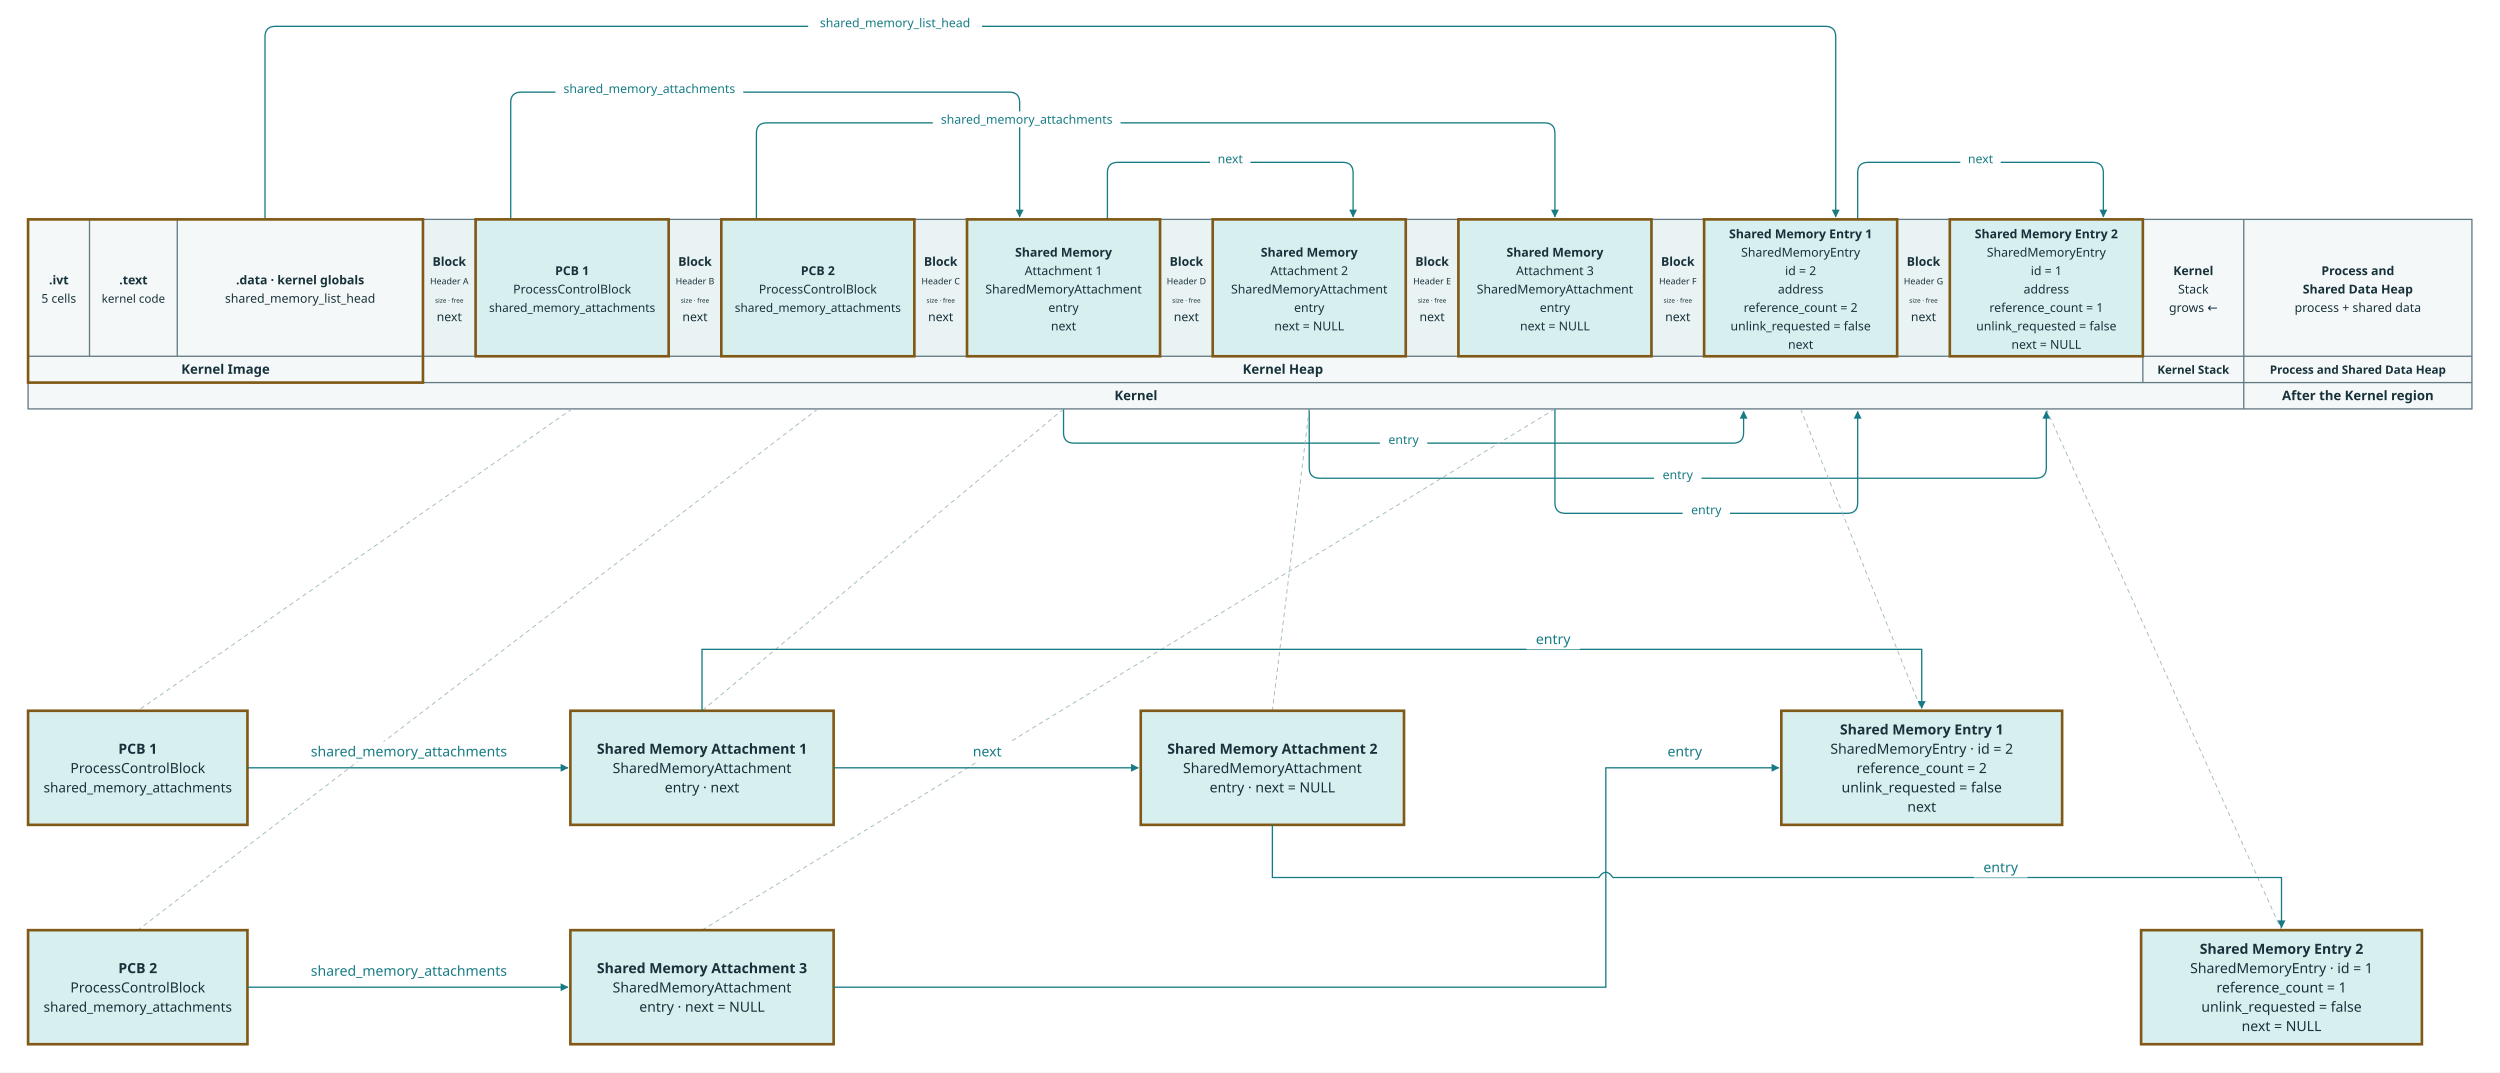
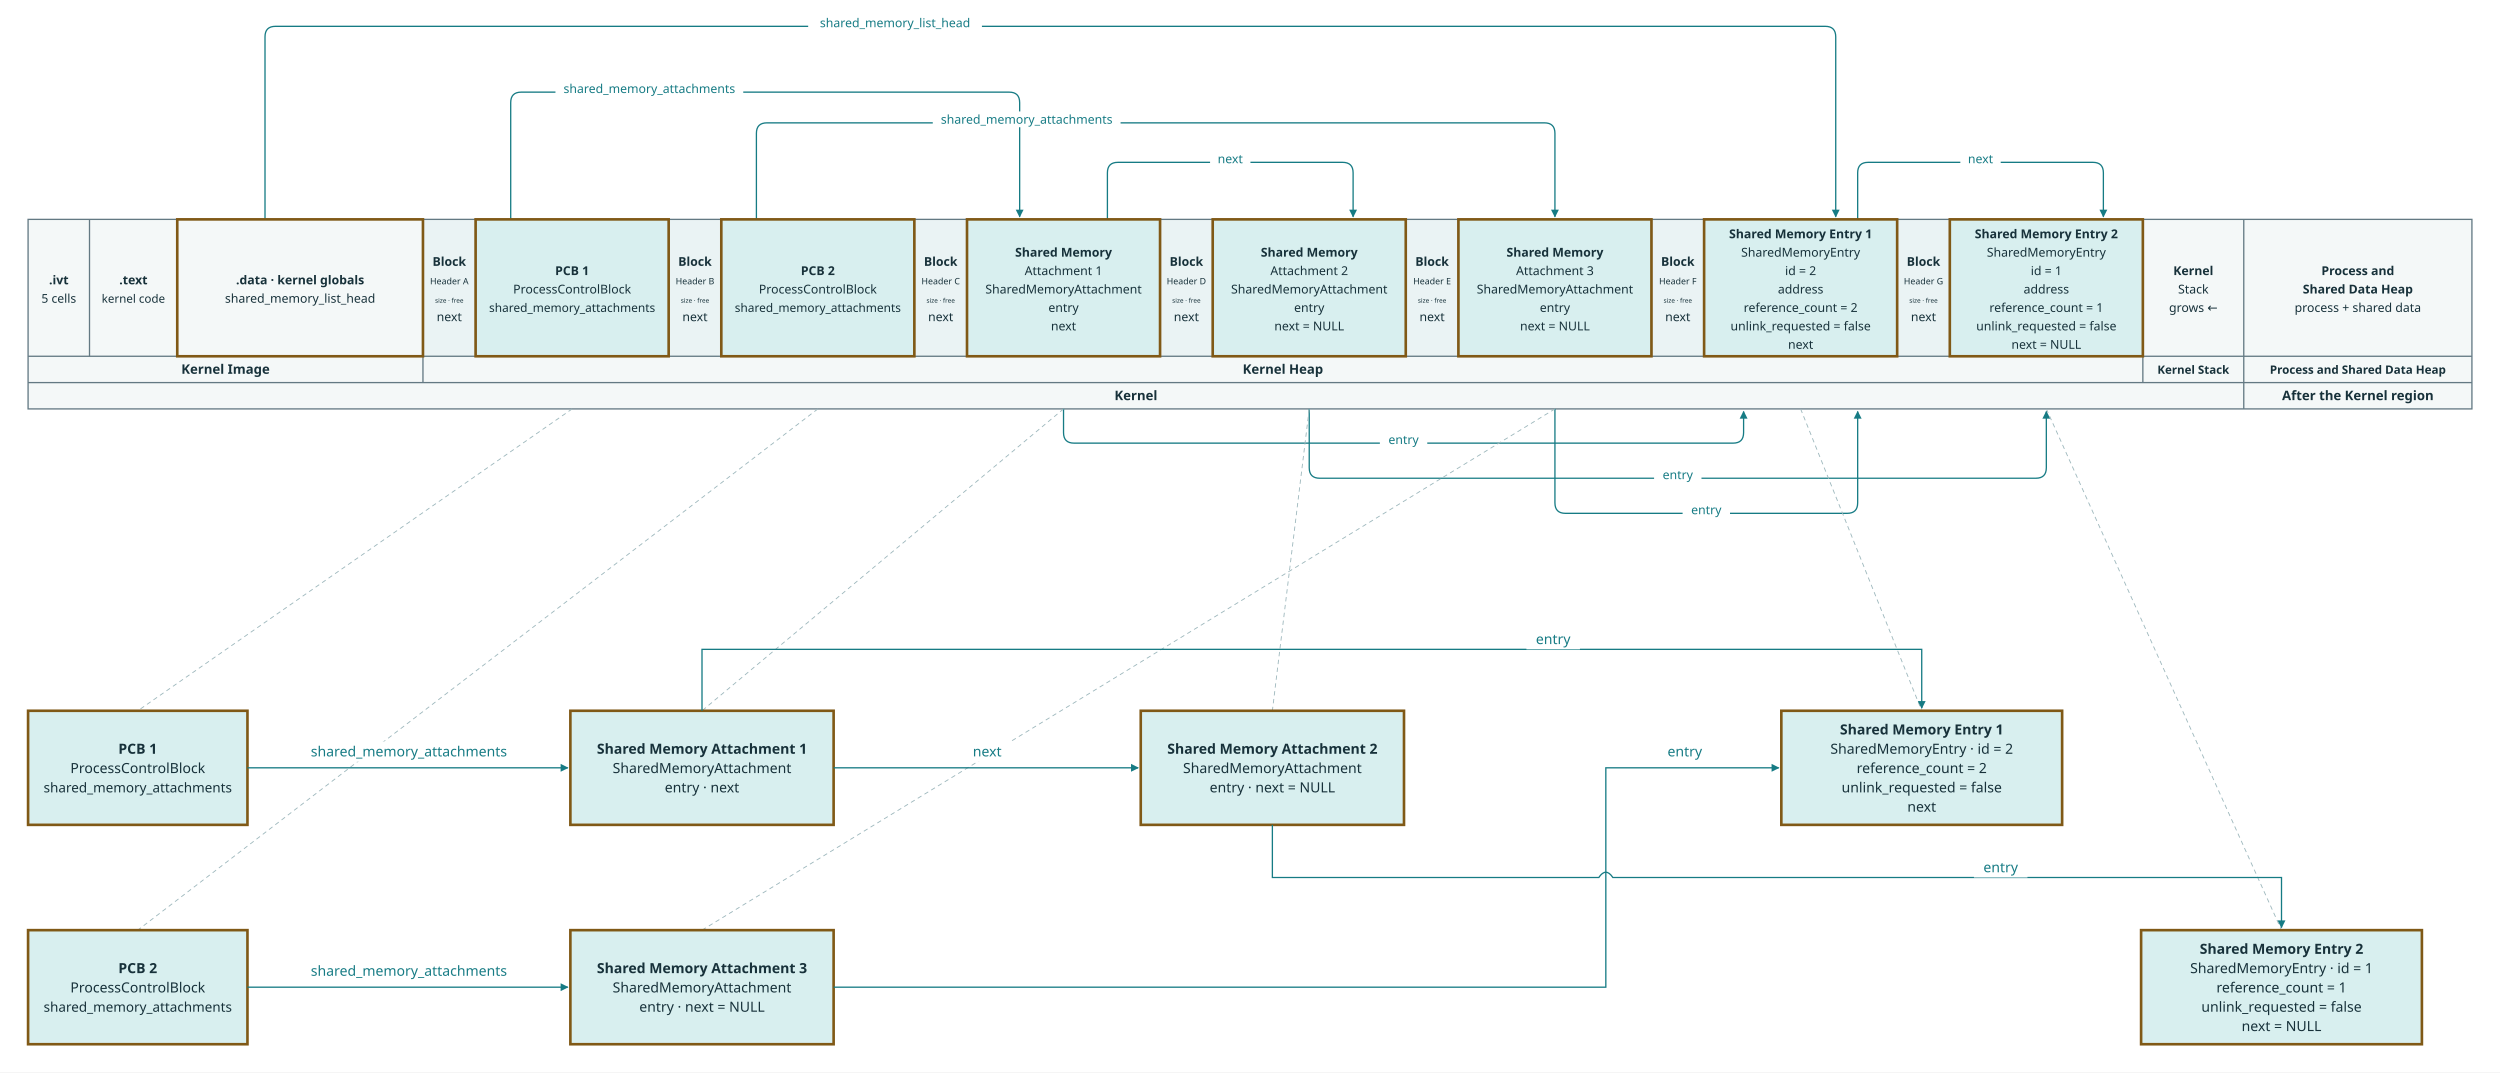
<svg xmlns="http://www.w3.org/2000/svg" width="2849" height="1222" viewBox="0 60 2849 1222" role="img" aria-labelledby="title desc">
  <defs>
    <marker id="405ea8" viewBox="0 0 10 10" refX="9" refY="5" markerWidth="6" markerHeight="6" orient="auto-start-reverse">
      <path d="M 0 0 L 10 5 L 0 10 z" fill="#167b84" />
    </marker>
    <marker id="785099" viewBox="0 0 10 10" refX="9" refY="5" markerWidth="6" markerHeight="6" orient="auto-start-reverse">
      <path d="M 0 0 L 10 5 L 0 10 z" fill="#167b84" />
    </marker>
    <marker id="26715b" viewBox="0 0 10 10" refX="9" refY="5" markerWidth="6" markerHeight="6" orient="auto-start-reverse">
      <path d="M 0 0 L 10 5 L 0 10 z" fill="#25734f" />
    </marker>
  </defs>
  <rect width="2849" height="1282" fill="white" />
  <g font-family="Cantarell, sans-serif">
    <rect x="32" y="310" width="70" height="156" fill="#f4f8f8" stroke="none" stroke-width="1" />
    <text x="67.0" y="384.0" text-anchor="middle" font-size="14" font-weight="bold" fill="#17313a">.ivt</text>
    <text x="67.0" y="405.0" text-anchor="middle" font-size="13.825" font-weight="normal" fill="#17313a">5 cells</text>
    <rect x="102" y="310" width="100" height="156" fill="#f4f8f8" stroke="none" stroke-width="1" />
    <text x="152.0" y="384.0" text-anchor="middle" font-size="14" font-weight="bold" fill="#17313a">.text</text>
    <text x="152.0" y="405.0" text-anchor="middle" font-size="13.196" font-weight="normal" fill="#17313a">kernel code</text>
    <rect x="202" y="310" width="280" height="156" fill="#f4f8f8" stroke="none" stroke-width="1" />
    <text x="342.0" y="384.0" text-anchor="middle" font-size="14" font-weight="bold" fill="#17313a">.data · kernel globals</text>
    <text x="342.0" y="405.0" text-anchor="middle" font-size="14" font-weight="normal" fill="#17313a">shared_memory_list_head</text>
    <rect x="482" y="310" width="60" height="156" fill="#eaf3f4" stroke="none" stroke-width="1" />
    <a href="../../common/heap.header#L5">
      <text x="512.0" y="363.0" text-anchor="middle" font-size="14" font-weight="bold" fill="#17313a">Block</text>
      <text x="512.0" y="384.0" text-anchor="middle" font-size="10.081" font-weight="normal" fill="#17313a">Header A</text>
      <text x="512.0" y="405.0" text-anchor="middle" font-size="7.331" font-weight="normal" fill="#17313a">size · free</text>
      <text x="512.0" y="426.0" text-anchor="middle" font-size="14" font-weight="normal" fill="#17313a">next</text>
    </a>
    <rect x="542" y="310" width="220" height="156" fill="#d8efef" stroke="none" stroke-width="1" />
    <a href="../../kernel/process/process.header#L31">
      <text x="652.0" y="373.5" text-anchor="middle" font-size="14" font-weight="bold" fill="#17313a">PCB 1</text>
      <text x="652.0" y="394.5" text-anchor="middle" font-size="14" font-weight="normal" fill="#17313a">ProcessControlBlock</text>
      <text x="652.0" y="415.5" text-anchor="middle" font-size="13.548" font-weight="normal" fill="#17313a">shared_memory_attachments</text>
    </a>
    <rect x="762" y="310" width="60" height="156" fill="#eaf3f4" stroke="none" stroke-width="1" />
    <a href="../../common/heap.header#L5">
      <text x="792.0" y="363.0" text-anchor="middle" font-size="14" font-weight="bold" fill="#17313a">Block</text>
      <text x="792.0" y="384.0" text-anchor="middle" font-size="10.081" font-weight="normal" fill="#17313a">Header B</text>
      <text x="792.0" y="405.0" text-anchor="middle" font-size="7.331" font-weight="normal" fill="#17313a">size · free</text>
      <text x="792.0" y="426.0" text-anchor="middle" font-size="14" font-weight="normal" fill="#17313a">next</text>
    </a>
    <rect x="822" y="310" width="220" height="156" fill="#d8efef" stroke="none" stroke-width="1" />
    <a href="../../kernel/process/process.header#L31">
      <text x="932.0" y="373.5" text-anchor="middle" font-size="14" font-weight="bold" fill="#17313a">PCB 2</text>
      <text x="932.0" y="394.5" text-anchor="middle" font-size="14" font-weight="normal" fill="#17313a">ProcessControlBlock</text>
      <text x="932.0" y="415.5" text-anchor="middle" font-size="13.548" font-weight="normal" fill="#17313a">shared_memory_attachments</text>
    </a>
    <rect x="1042" y="310" width="60" height="156" fill="#eaf3f4" stroke="none" stroke-width="1" />
    <a href="../../common/heap.header#L5">
      <text x="1072.0" y="363.0" text-anchor="middle" font-size="14" font-weight="bold" fill="#17313a">Block</text>
      <text x="1072.0" y="384.0" text-anchor="middle" font-size="10.081" font-weight="normal" fill="#17313a">Header C</text>
      <text x="1072.0" y="405.0" text-anchor="middle" font-size="7.331" font-weight="normal" fill="#17313a">size · free</text>
      <text x="1072.0" y="426.0" text-anchor="middle" font-size="14" font-weight="normal" fill="#17313a">next</text>
    </a>
    <rect x="1102" y="310" width="220" height="156" fill="#d8efef" stroke="none" stroke-width="1" />
    <a href="../../kernel/shared_memory.header#L17">
      <text x="1212.0" y="352.5" text-anchor="middle" font-size="14" font-weight="bold" fill="#17313a">Shared Memory</text>
      <text x="1212.0" y="373.5" text-anchor="middle" font-size="14" font-weight="normal" fill="#17313a">Attachment 1</text>
      <text x="1212.0" y="394.5" text-anchor="middle" font-size="14" font-weight="normal" fill="#17313a">SharedMemoryAttachment</text>
      <text x="1212.0" y="415.5" text-anchor="middle" font-size="14" font-weight="normal" fill="#17313a">entry</text>
      <text x="1212.0" y="436.5" text-anchor="middle" font-size="14" font-weight="normal" fill="#17313a">next</text>
    </a>
    <rect x="1322" y="310" width="60" height="156" fill="#eaf3f4" stroke="none" stroke-width="1" />
    <a href="../../common/heap.header#L5">
      <text x="1352.0" y="363.0" text-anchor="middle" font-size="14" font-weight="bold" fill="#17313a">Block</text>
      <text x="1352.0" y="384.0" text-anchor="middle" font-size="10.081" font-weight="normal" fill="#17313a">Header D</text>
      <text x="1352.0" y="405.0" text-anchor="middle" font-size="7.331" font-weight="normal" fill="#17313a">size · free</text>
      <text x="1352.0" y="426.0" text-anchor="middle" font-size="14" font-weight="normal" fill="#17313a">next</text>
    </a>
    <rect x="1382" y="310" width="220" height="156" fill="#d8efef" stroke="none" stroke-width="1" />
    <a href="../../kernel/shared_memory.header#L17">
      <text x="1492.0" y="352.5" text-anchor="middle" font-size="14" font-weight="bold" fill="#17313a">Shared Memory</text>
      <text x="1492.0" y="373.5" text-anchor="middle" font-size="14" font-weight="normal" fill="#17313a">Attachment 2</text>
      <text x="1492.0" y="394.5" text-anchor="middle" font-size="14" font-weight="normal" fill="#17313a">SharedMemoryAttachment</text>
      <text x="1492.0" y="415.5" text-anchor="middle" font-size="14" font-weight="normal" fill="#17313a">entry</text>
      <text x="1492.0" y="436.5" text-anchor="middle" font-size="14" font-weight="normal" fill="#17313a">next = NULL</text>
    </a>
    <rect x="1602" y="310" width="60" height="156" fill="#eaf3f4" stroke="none" stroke-width="1" />
    <a href="../../common/heap.header#L5">
      <text x="1632.0" y="363.0" text-anchor="middle" font-size="14" font-weight="bold" fill="#17313a">Block</text>
      <text x="1632.0" y="384.0" text-anchor="middle" font-size="10.081" font-weight="normal" fill="#17313a">Header E</text>
      <text x="1632.0" y="405.0" text-anchor="middle" font-size="7.331" font-weight="normal" fill="#17313a">size · free</text>
      <text x="1632.0" y="426.0" text-anchor="middle" font-size="14" font-weight="normal" fill="#17313a">next</text>
    </a>
    <rect x="1662" y="310" width="220" height="156" fill="#d8efef" stroke="none" stroke-width="1" />
    <a href="../../kernel/shared_memory.header#L17">
      <text x="1772.0" y="352.5" text-anchor="middle" font-size="14" font-weight="bold" fill="#17313a">Shared Memory</text>
      <text x="1772.0" y="373.5" text-anchor="middle" font-size="14" font-weight="normal" fill="#17313a">Attachment 3</text>
      <text x="1772.0" y="394.5" text-anchor="middle" font-size="14" font-weight="normal" fill="#17313a">SharedMemoryAttachment</text>
      <text x="1772.0" y="415.5" text-anchor="middle" font-size="14" font-weight="normal" fill="#17313a">entry</text>
      <text x="1772.0" y="436.5" text-anchor="middle" font-size="14" font-weight="normal" fill="#17313a">next = NULL</text>
    </a>
    <rect x="1882" y="310" width="60" height="156" fill="#eaf3f4" stroke="none" stroke-width="1" />
    <a href="../../common/heap.header#L5">
      <text x="1912.0" y="363.0" text-anchor="middle" font-size="14" font-weight="bold" fill="#17313a">Block</text>
      <text x="1912.0" y="384.0" text-anchor="middle" font-size="10.081" font-weight="normal" fill="#17313a">Header F</text>
      <text x="1912.0" y="405.0" text-anchor="middle" font-size="7.331" font-weight="normal" fill="#17313a">size · free</text>
      <text x="1912.0" y="426.0" text-anchor="middle" font-size="14" font-weight="normal" fill="#17313a">next</text>
    </a>
    <rect x="1942" y="310" width="220" height="156" fill="#d8efef" stroke="none" stroke-width="1" />
    <a href="../../kernel/shared_memory.header#L8">
      <text x="2052.0" y="331.5" text-anchor="middle" font-size="14" font-weight="bold" fill="#17313a">Shared Memory Entry 1</text>
      <text x="2052.0" y="352.5" text-anchor="middle" font-size="14" font-weight="normal" fill="#17313a">SharedMemoryEntry</text>
      <text x="2052.0" y="373.5" text-anchor="middle" font-size="14" font-weight="normal" fill="#17313a">id = 2</text>
      <text x="2052.0" y="394.5" text-anchor="middle" font-size="14" font-weight="normal" fill="#17313a">address</text>
      <text x="2052.0" y="415.5" text-anchor="middle" font-size="14" font-weight="normal" fill="#17313a">reference_count = 2</text>
      <text x="2052.0" y="436.5" text-anchor="middle" font-size="14" font-weight="normal" fill="#17313a">unlink_requested = false</text>
      <text x="2052.0" y="457.5" text-anchor="middle" font-size="14" font-weight="normal" fill="#17313a">next</text>
    </a>
    <rect x="2162" y="310" width="60" height="156" fill="#eaf3f4" stroke="none" stroke-width="1" />
    <a href="../../common/heap.header#L5">
      <text x="2192.0" y="363.0" text-anchor="middle" font-size="14" font-weight="bold" fill="#17313a">Block</text>
      <text x="2192.0" y="384.0" text-anchor="middle" font-size="10.081" font-weight="normal" fill="#17313a">Header G</text>
      <text x="2192.0" y="405.0" text-anchor="middle" font-size="7.331" font-weight="normal" fill="#17313a">size · free</text>
      <text x="2192.0" y="426.0" text-anchor="middle" font-size="14" font-weight="normal" fill="#17313a">next</text>
    </a>
    <rect x="2222" y="310" width="220" height="156" fill="#d8efef" stroke="none" stroke-width="1" />
    <a href="../../kernel/shared_memory.header#L8">
      <text x="2332.0" y="331.5" text-anchor="middle" font-size="14" font-weight="bold" fill="#17313a">Shared Memory Entry 2</text>
      <text x="2332.0" y="352.5" text-anchor="middle" font-size="14" font-weight="normal" fill="#17313a">SharedMemoryEntry</text>
      <text x="2332.0" y="373.5" text-anchor="middle" font-size="14" font-weight="normal" fill="#17313a">id = 1</text>
      <text x="2332.0" y="394.5" text-anchor="middle" font-size="14" font-weight="normal" fill="#17313a">address</text>
      <text x="2332.0" y="415.5" text-anchor="middle" font-size="14" font-weight="normal" fill="#17313a">reference_count = 1</text>
      <text x="2332.0" y="436.5" text-anchor="middle" font-size="14" font-weight="normal" fill="#17313a">unlink_requested = false</text>
      <text x="2332.0" y="457.5" text-anchor="middle" font-size="14" font-weight="normal" fill="#17313a">next = NULL</text>
    </a>
    <rect x="2442" y="310" width="115" height="156" fill="#f4f8f8" stroke="none" stroke-width="1" />
    <text x="2499.5" y="373.5" text-anchor="middle" font-size="14" font-weight="bold" fill="#17313a">Kernel</text>
    <text x="2499.5" y="394.5" text-anchor="middle" font-size="14" font-weight="normal" fill="#17313a">Stack</text>
    <text x="2499.5" y="415.5" text-anchor="middle" font-size="14" font-weight="normal" fill="#17313a">grows ←</text>
    <rect x="2557" y="310" width="260" height="156" fill="#f4f8f8" stroke="none" stroke-width="1" />
    <text x="2687.0" y="373.5" text-anchor="middle" font-size="14" font-weight="bold" fill="#17313a">Process and</text>
    <text x="2687.0" y="394.5" text-anchor="middle" font-size="14" font-weight="bold" fill="#17313a">Shared Data Heap</text>
    <text x="2687.0" y="415.5" text-anchor="middle" font-size="14" font-weight="normal" fill="#17313a">process + shared data</text>
    <rect x="32" y="466" width="450" height="30" fill="#f4f8f8" stroke="none" stroke-width="1" />
    <text x="257.0" y="486" text-anchor="middle" font-size="15" font-weight="bold" fill="#17313a">Kernel Image</text>
    <rect x="482" y="466" width="1960" height="30" fill="#f4f8f8" stroke="none" stroke-width="1" />
    <text x="1462.0" y="486" text-anchor="middle" font-size="15" font-weight="bold" fill="#17313a">Kernel Heap</text>
    <path d="M 482 466 v 30" fill="none" stroke="#637983" stroke-width="1.5" />
    <rect x="2442" y="466" width="115" height="30" fill="#f4f8f8" stroke="none" stroke-width="1" />
    <text x="2499.5" y="486" text-anchor="middle" font-size="13.113" font-weight="bold" fill="#17313a">Kernel Stack</text>
    <path d="M 2442 466 v 30" fill="none" stroke="#637983" stroke-width="1.5" />
    <rect x="2557" y="466" width="260" height="30" fill="#f4f8f8" stroke="none" stroke-width="1" />
    <text x="2687.0" y="486" text-anchor="middle" font-size="13.235" font-weight="bold" fill="#17313a">Process and Shared Data Heap</text>
    <path d="M 2557 466 v 30" fill="none" stroke="#637983" stroke-width="1.5" />
    <path d="M 32 466 H 2817" fill="none" stroke="#637983" stroke-width="1.5" />
    <rect x="32" y="496" width="2525" height="30" fill="#f4f8f8" stroke="none" stroke-width="1" />
    <text x="1294.5" y="516" text-anchor="middle" font-size="15" font-weight="bold" fill="#17313a">Kernel</text>
    <rect x="2557" y="496" width="260" height="30" fill="#f4f8f8" stroke="none" stroke-width="1" />
    <text x="2687.0" y="516" text-anchor="middle" font-size="15" font-weight="bold" fill="#17313a">After the Kernel region</text>
    <path d="M 2557 496 v 30" fill="none" stroke="#637983" stroke-width="1.5" />
    <path d="M 32 496 H 2817" fill="none" stroke="#637983" stroke-width="1.5" />
    <path d="M 102 310 v 156" fill="none" stroke="#637983" stroke-width="1.5" />
    <path d="M 202 310 v 156" fill="none" stroke="#637983" stroke-width="1.5" />
    <path d="M 482 310 v 156" fill="none" stroke="#637983" stroke-width="1.5" />
    <path d="M 542 310 v 156" fill="none" stroke="#637983" stroke-width="1.5" />
    <path d="M 762 310 v 156" fill="none" stroke="#637983" stroke-width="1.5" />
    <path d="M 822 310 v 156" fill="none" stroke="#637983" stroke-width="1.5" />
    <path d="M 1042 310 v 156" fill="none" stroke="#637983" stroke-width="1.5" />
    <path d="M 1102 310 v 156" fill="none" stroke="#637983" stroke-width="1.5" />
    <path d="M 1322 310 v 156" fill="none" stroke="#637983" stroke-width="1.5" />
    <path d="M 1382 310 v 156" fill="none" stroke="#637983" stroke-width="1.5" />
    <path d="M 1602 310 v 156" fill="none" stroke="#637983" stroke-width="1.5" />
    <path d="M 1662 310 v 156" fill="none" stroke="#637983" stroke-width="1.5" />
    <path d="M 1882 310 v 156" fill="none" stroke="#637983" stroke-width="1.5" />
    <path d="M 1942 310 v 156" fill="none" stroke="#637983" stroke-width="1.5" />
    <path d="M 2162 310 v 156" fill="none" stroke="#637983" stroke-width="1.5" />
    <path d="M 2222 310 v 156" fill="none" stroke="#637983" stroke-width="1.5" />
    <path d="M 2442 310 v 156" fill="none" stroke="#637983" stroke-width="1.5" />
    <path d="M 2557 310 v 156" fill="none" stroke="#637983" stroke-width="1.5" />
    <rect x="32" y="310" width="2785" height="216" fill="none" stroke="#637983" stroke-width="1.5" />
    <path d="M 302.0 310 V 102 Q 302.0 90 314.0 90 H 2080.0 Q 2092.0 90 2092.0 102 V 307" fill="none" stroke="#167b84" stroke-width="1.5" marker-end="url(#405ea8)" />
    <rect x="921.0" y="77" width="198" height="18" fill="white" stroke="none" stroke-width="1" />
    <text x="1020" y="91" text-anchor="middle" font-size="14" font-weight="normal" fill="#167b84">shared_memory_list_head</text>
    <path d="M 582.0 310 V 177 Q 582.0 165 594.0 165 H 1150.0 Q 1162.0 165 1162.0 177 V 307" fill="none" stroke="#167b84" stroke-width="1.5" marker-end="url(#785099)" />
    <rect x="633.0" y="152" width="214" height="18" fill="white" stroke="none" stroke-width="1" />
    <text x="740" y="166" text-anchor="middle" font-size="14" font-weight="normal" fill="#167b84">shared_memory_attachments</text>
    <path d="M 862.0 310 V 212 Q 862.0 200 874.0 200 H 1760.0 Q 1772.0 200 1772.0 212 V 307" fill="none" stroke="#167b84" stroke-width="1.5" marker-end="url(#785099)" />
    <rect x="1063.0" y="187" width="214" height="18" fill="white" stroke="none" stroke-width="1" />
    <text x="1170" y="201" text-anchor="middle" font-size="14" font-weight="normal" fill="#167b84">shared_memory_attachments</text>
    <path d="M 1262.0 310 V 257 Q 1262.0 245 1274.0 245 H 1530.0 Q 1542.0 245 1542.0 257 V 307" fill="none" stroke="#167b84" stroke-width="1.5" marker-end="url(#785099)" />
    <rect x="1379.0" y="232" width="46" height="18" fill="white" stroke="none" stroke-width="1" />
    <text x="1402.0" y="246" text-anchor="middle" font-size="14" font-weight="normal" fill="#167b84">next</text>
    <path d="M 2117.0 310 V 257 Q 2117.0 245 2129.0 245 H 2385.0 Q 2397.0 245 2397.0 257 V 307" fill="none" stroke="#167b84" stroke-width="1.5" marker-end="url(#785099)" />
    <rect x="2234.0" y="232" width="46" height="18" fill="white" stroke="none" stroke-width="1" />
    <text x="2257.0" y="246" text-anchor="middle" font-size="14" font-weight="normal" fill="#167b84">next</text>
    <path d="M 1212.0 526 V 553 Q 1212.0 565 1224.0 565 H 1975.0 Q 1987.0 565 1987.0 553 V 529" fill="none" stroke="#167b84" stroke-width="1.5" marker-end="url(#785099)" />
    <rect x="1572.5" y="552" width="54" height="18" fill="white" stroke="none" stroke-width="1" />
    <text x="1599.5" y="566" text-anchor="middle" font-size="14" font-weight="normal" fill="#167b84">entry</text>
    <path d="M 1492.0 526 V 593 Q 1492.0 605 1504.0 605 H 2320.0 Q 2332.0 605 2332.0 593 V 529" fill="none" stroke="#167b84" stroke-width="1.5" marker-end="url(#785099)" />
    <rect x="1885.0" y="592" width="54" height="18" fill="white" stroke="none" stroke-width="1" />
    <text x="1912.0" y="606" text-anchor="middle" font-size="14" font-weight="normal" fill="#167b84">entry</text>
    <path d="M 1772.0 526 V 633 Q 1772.0 645 1784.0 645 H 2105.0 Q 2117.0 645 2117.0 633 V 529" fill="none" stroke="#167b84" stroke-width="1.5" marker-end="url(#785099)" />
    <rect x="1917.5" y="632" width="54" height="18" fill="white" stroke="none" stroke-width="1" />
    <text x="1944.5" y="646" text-anchor="middle" font-size="14" font-weight="normal" fill="#167b84">entry</text>
-     <rect x="32" y="310" width="450" height="186" fill="none" stroke="#805916" stroke-width="3" />
+     <rect x="202" y="310" width="280" height="156" fill="none" stroke="#805916" stroke-width="3" />
    <rect x="542" y="310" width="220" height="156" fill="none" stroke="#805916" stroke-width="3" />
    <rect x="822" y="310" width="220" height="156" fill="none" stroke="#805916" stroke-width="3" />
    <rect x="1102" y="310" width="220" height="156" fill="none" stroke="#805916" stroke-width="3" />
    <rect x="1382" y="310" width="220" height="156" fill="none" stroke="#805916" stroke-width="3" />
    <rect x="1662" y="310" width="220" height="156" fill="none" stroke="#805916" stroke-width="3" />
    <rect x="1942" y="310" width="220" height="156" fill="none" stroke="#805916" stroke-width="3" />
    <rect x="2222" y="310" width="220" height="156" fill="none" stroke="#805916" stroke-width="3" />
    <path d="M 652.0 526 L 157.0 870" fill="none" stroke="#9db7bc" stroke-dasharray="5 4" />
    <path d="M 932.0 526 L 157.0 1120" fill="none" stroke="#9db7bc" stroke-dasharray="5 4" />
    <path d="M 1212.0 526 L 800.0 870" fill="none" stroke="#9db7bc" stroke-dasharray="5 4" />
    <path d="M 1492.0 526 L 1450.0 870" fill="none" stroke="#9db7bc" stroke-dasharray="5 4" />
    <path d="M 1772.0 526 L 800.0 1120" fill="none" stroke="#9db7bc" stroke-dasharray="5 4" />
    <path d="M 2052.0 526 L 2190.0 870" fill="none" stroke="#9db7bc" stroke-dasharray="5 4" />
    <path d="M 2332.0 526 L 2600.0 1120" fill="none" stroke="#9db7bc" stroke-dasharray="5 4" />
    <rect x="32" y="870" width="250" height="130" fill="#d8efef" stroke="#805916" stroke-width="3" />
    <a href="../../kernel/process/process.header#L31">
      <text x="157.0" y="919.0" text-anchor="middle" font-size="16" font-weight="bold" fill="#17313a">PCB 1</text>
      <text x="157.0" y="941.0" text-anchor="middle" font-size="16" font-weight="normal" fill="#17313a">ProcessControlBlock</text>
      <text x="157.0" y="963.0" text-anchor="middle" font-size="15.355" font-weight="normal" fill="#17313a">shared_memory_attachments</text>
    </a>
    <rect x="32" y="1120" width="250" height="130" fill="#d8efef" stroke="#805916" stroke-width="3" />
    <a href="../../kernel/process/process.header#L31">
      <text x="157.0" y="1169.0" text-anchor="middle" font-size="16" font-weight="bold" fill="#17313a">PCB 2</text>
      <text x="157.0" y="1191.0" text-anchor="middle" font-size="16" font-weight="normal" fill="#17313a">ProcessControlBlock</text>
      <text x="157.0" y="1213.0" text-anchor="middle" font-size="15.355" font-weight="normal" fill="#17313a">shared_memory_attachments</text>
    </a>
    <rect x="650" y="870" width="300" height="130" fill="#d8efef" stroke="#805916" stroke-width="3" />
    <a href="../../kernel/shared_memory.header#L17">
      <text x="800.0" y="919.0" text-anchor="middle" font-size="16" font-weight="bold" fill="#17313a">Shared Memory Attachment 1</text>
      <text x="800.0" y="941.0" text-anchor="middle" font-size="16" font-weight="normal" fill="#17313a">SharedMemoryAttachment</text>
      <text x="800.0" y="963.0" text-anchor="middle" font-size="16" font-weight="normal" fill="#17313a">entry · next</text>
    </a>
    <rect x="1300" y="870" width="300" height="130" fill="#d8efef" stroke="#805916" stroke-width="3" />
    <a href="../../kernel/shared_memory.header#L17">
      <text x="1450.0" y="919.0" text-anchor="middle" font-size="16" font-weight="bold" fill="#17313a">Shared Memory Attachment 2</text>
      <text x="1450.0" y="941.0" text-anchor="middle" font-size="16" font-weight="normal" fill="#17313a">SharedMemoryAttachment</text>
      <text x="1450.0" y="963.0" text-anchor="middle" font-size="16" font-weight="normal" fill="#17313a">entry · next = NULL</text>
    </a>
    <rect x="650" y="1120" width="300" height="130" fill="#d8efef" stroke="#805916" stroke-width="3" />
    <a href="../../kernel/shared_memory.header#L17">
      <text x="800.0" y="1169.0" text-anchor="middle" font-size="16" font-weight="bold" fill="#17313a">Shared Memory Attachment 3</text>
      <text x="800.0" y="1191.0" text-anchor="middle" font-size="16" font-weight="normal" fill="#17313a">SharedMemoryAttachment</text>
      <text x="800.0" y="1213.0" text-anchor="middle" font-size="16" font-weight="normal" fill="#17313a">entry · next = NULL</text>
    </a>
    <rect x="2030" y="870" width="320" height="130" fill="#d8efef" stroke="#805916" stroke-width="3" />
    <a href="../../kernel/shared_memory.header#L8">
      <text x="2190.0" y="897.0" text-anchor="middle" font-size="16" font-weight="bold" fill="#17313a">Shared Memory Entry 1</text>
      <text x="2190.0" y="919.0" text-anchor="middle" font-size="16" font-weight="normal" fill="#17313a">SharedMemoryEntry · id = 2</text>
      <text x="2190.0" y="941.0" text-anchor="middle" font-size="16" font-weight="normal" fill="#17313a">reference_count = 2</text>
      <text x="2190.0" y="963.0" text-anchor="middle" font-size="16" font-weight="normal" fill="#17313a">unlink_requested = false</text>
      <text x="2190.0" y="985.0" text-anchor="middle" font-size="16" font-weight="normal" fill="#17313a">next</text>
    </a>
    <rect x="2440" y="1120" width="320" height="130" fill="#d8efef" stroke="#805916" stroke-width="3" />
    <a href="../../kernel/shared_memory.header#L8">
      <text x="2600.0" y="1147.0" text-anchor="middle" font-size="16" font-weight="bold" fill="#17313a">Shared Memory Entry 2</text>
      <text x="2600.0" y="1169.0" text-anchor="middle" font-size="16" font-weight="normal" fill="#17313a">SharedMemoryEntry · id = 1</text>
      <text x="2600.0" y="1191.0" text-anchor="middle" font-size="16" font-weight="normal" fill="#17313a">reference_count = 1</text>
      <text x="2600.0" y="1213.0" text-anchor="middle" font-size="16" font-weight="normal" fill="#17313a">unlink_requested = false</text>
      <text x="2600.0" y="1235.0" text-anchor="middle" font-size="16" font-weight="normal" fill="#17313a">next = NULL</text>
    </a>
    <path d="M 282 935 H 647" fill="none" stroke="#167b84" stroke-width="1.5" marker-end="url(#785099)" />
    <rect x="345.5" y="905" width="241" height="23" fill="white" stroke="none" stroke-width="1" />
    <text x="466" y="922" text-anchor="middle" font-size="16" font-weight="normal" fill="#167b84">shared_memory_attachments</text>
    <path d="M 282 1185 H 647" fill="none" stroke="#167b84" stroke-width="1.5" marker-end="url(#785099)" />
    <rect x="345.5" y="1155" width="241" height="23" fill="white" stroke="none" stroke-width="1" />
    <text x="466" y="1172" text-anchor="middle" font-size="16" font-weight="normal" fill="#167b84">shared_memory_attachments</text>
    <path d="M 950 935 H 1297" fill="none" stroke="#167b84" stroke-width="1.5" marker-end="url(#785099)" />
    <rect x="1099.0" y="905" width="52" height="23" fill="white" stroke="none" stroke-width="1" />
    <text x="1125" y="922" text-anchor="middle" font-size="16" font-weight="normal" fill="#167b84">next</text>
    <path d="M 800 870 V 800 H 2190 V 867" fill="none" stroke="#167b84" stroke-width="1.5" marker-end="url(#785099)" />
    <rect x="1739.5" y="777" width="61" height="23" fill="white" stroke="none" stroke-width="1" />
    <text x="1770" y="794" text-anchor="middle" font-size="16" font-weight="normal" fill="#167b84">entry</text>
    <path d="M 1450 1000 V 1060 H 1822 Q 1830 1048 1838 1060 H 2600 V 1117" fill="none" stroke="#167b84" stroke-width="1.5" marker-end="url(#785099)" />
    <rect x="2249.5" y="1037" width="61" height="23" fill="white" stroke="none" stroke-width="1" />
    <text x="2280" y="1054" text-anchor="middle" font-size="16" font-weight="normal" fill="#167b84">entry</text>
    <path d="M 950 1185 H 1830 V 935 H 2027" fill="none" stroke="#167b84" stroke-width="1.5" marker-end="url(#785099)" />
    <rect x="1889.5" y="905" width="61" height="23" fill="white" stroke="none" stroke-width="1" />
    <text x="1920" y="922" text-anchor="middle" font-size="16" font-weight="normal" fill="#167b84">entry</text>
  </g>
</svg>
